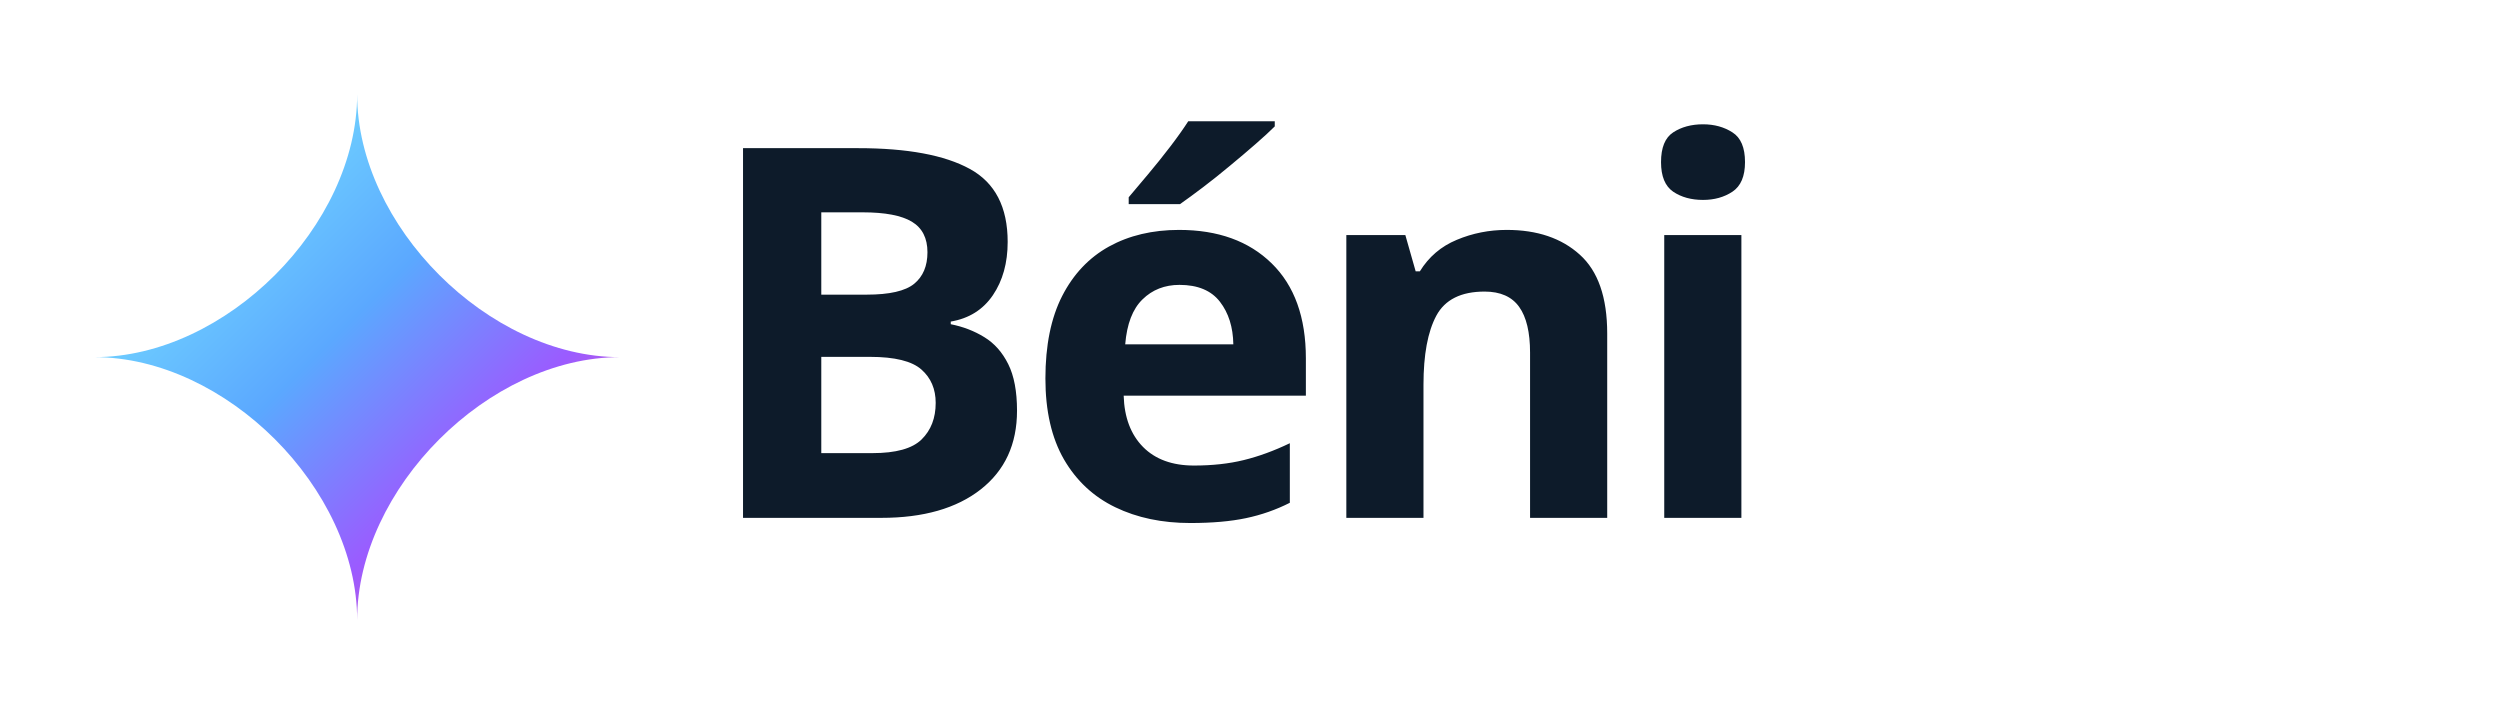
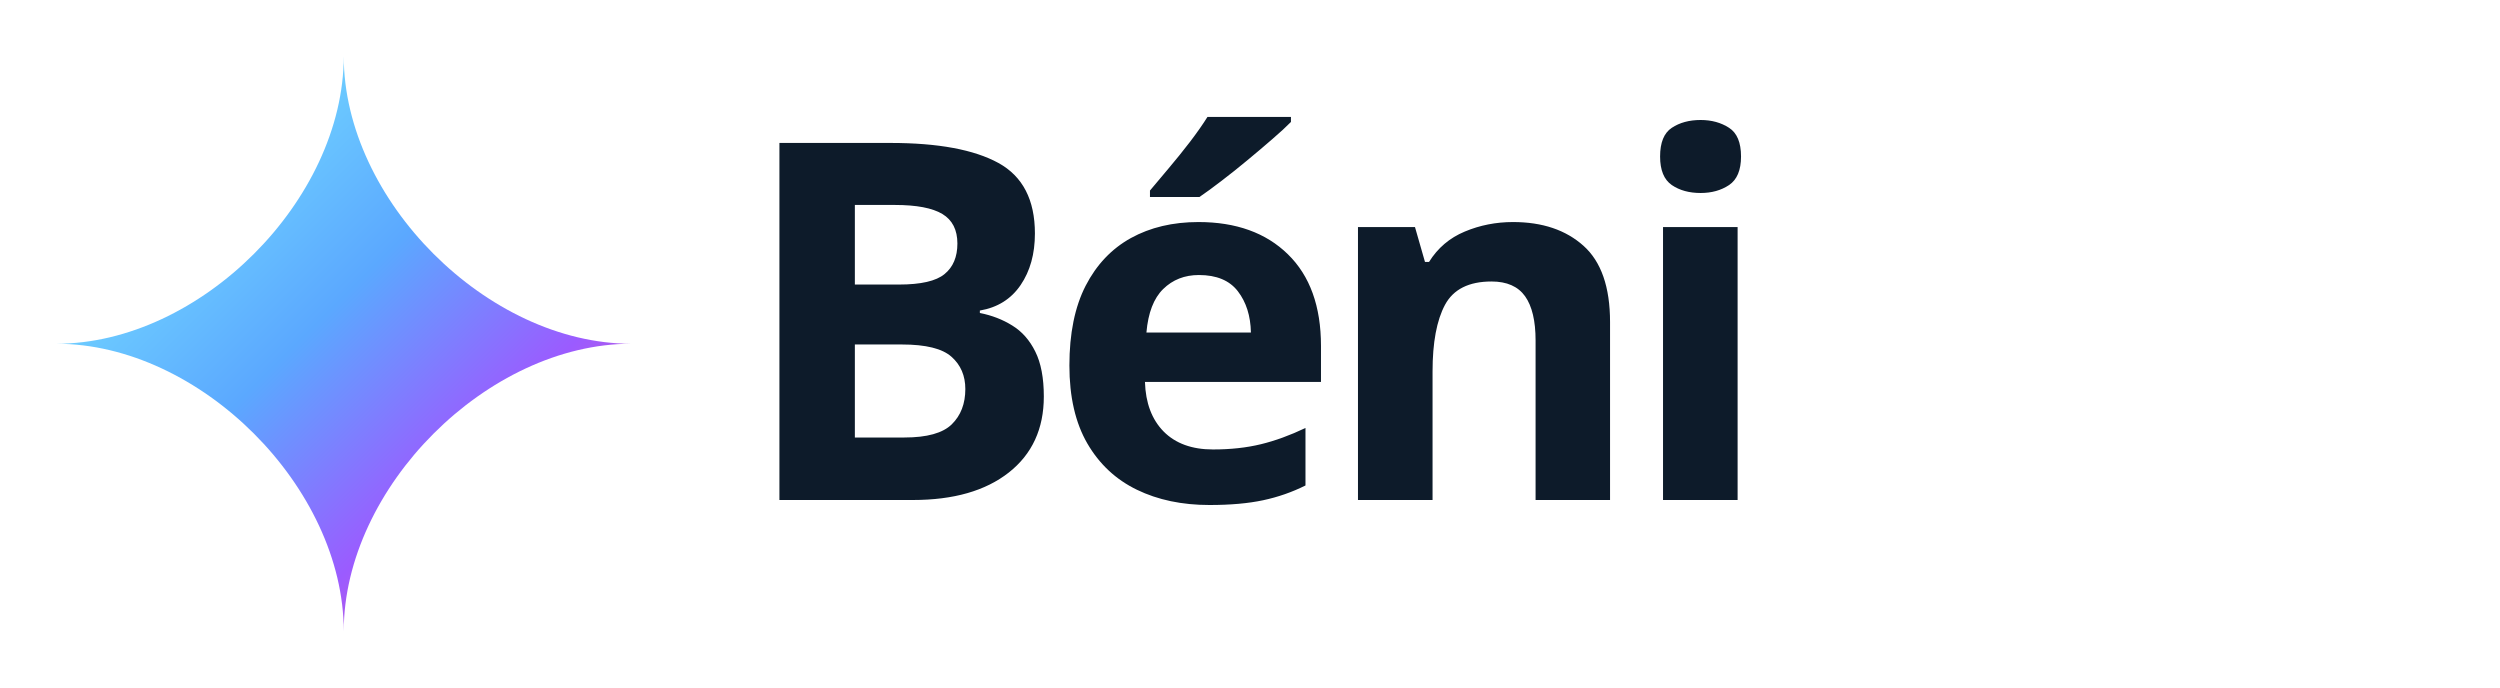
- <svg xmlns="http://www.w3.org/2000/svg" viewBox="0 0 280 80">
+ <svg xmlns="http://www.w3.org/2000/svg" viewBox="0 0 320 88">
  <defs>
    <linearGradient id="g" x1="10%" y1="10%" x2="90%" y2="90%">
      <stop offset="0%" stop-color="#7AE7FF" />
      <stop offset="45%" stop-color="#5BA8FF" />
      <stop offset="75%" stop-color="#9B5BFF" />
      <stop offset="100%" stop-color="#E55BB8" />
    </linearGradient>
  </defs>
-   <g transform="translate(8,8) scale(0.64)">
+   <g transform="translate(4,4) scale(0.8)">
    <path d="M50 4 C50 27 73 50 96 50 C73 50 50 73 50 96 C50 73 27 50 4 50 C27 50 50 27 50 4 Z" fill="url(#g)" />
  </g>
-   <text x="78" y="58" font-family="Manrope, system-ui, sans-serif" font-weight="800" font-size="58" fill="#0D1B2A" letter-spacing="-2.5">Béni</text>
+   <text x="94" y="64" font-family="Manrope, system-ui, sans-serif" font-weight="800" font-size="64" fill="#0D1B2A" letter-spacing="-3">Béni</text>
</svg>
